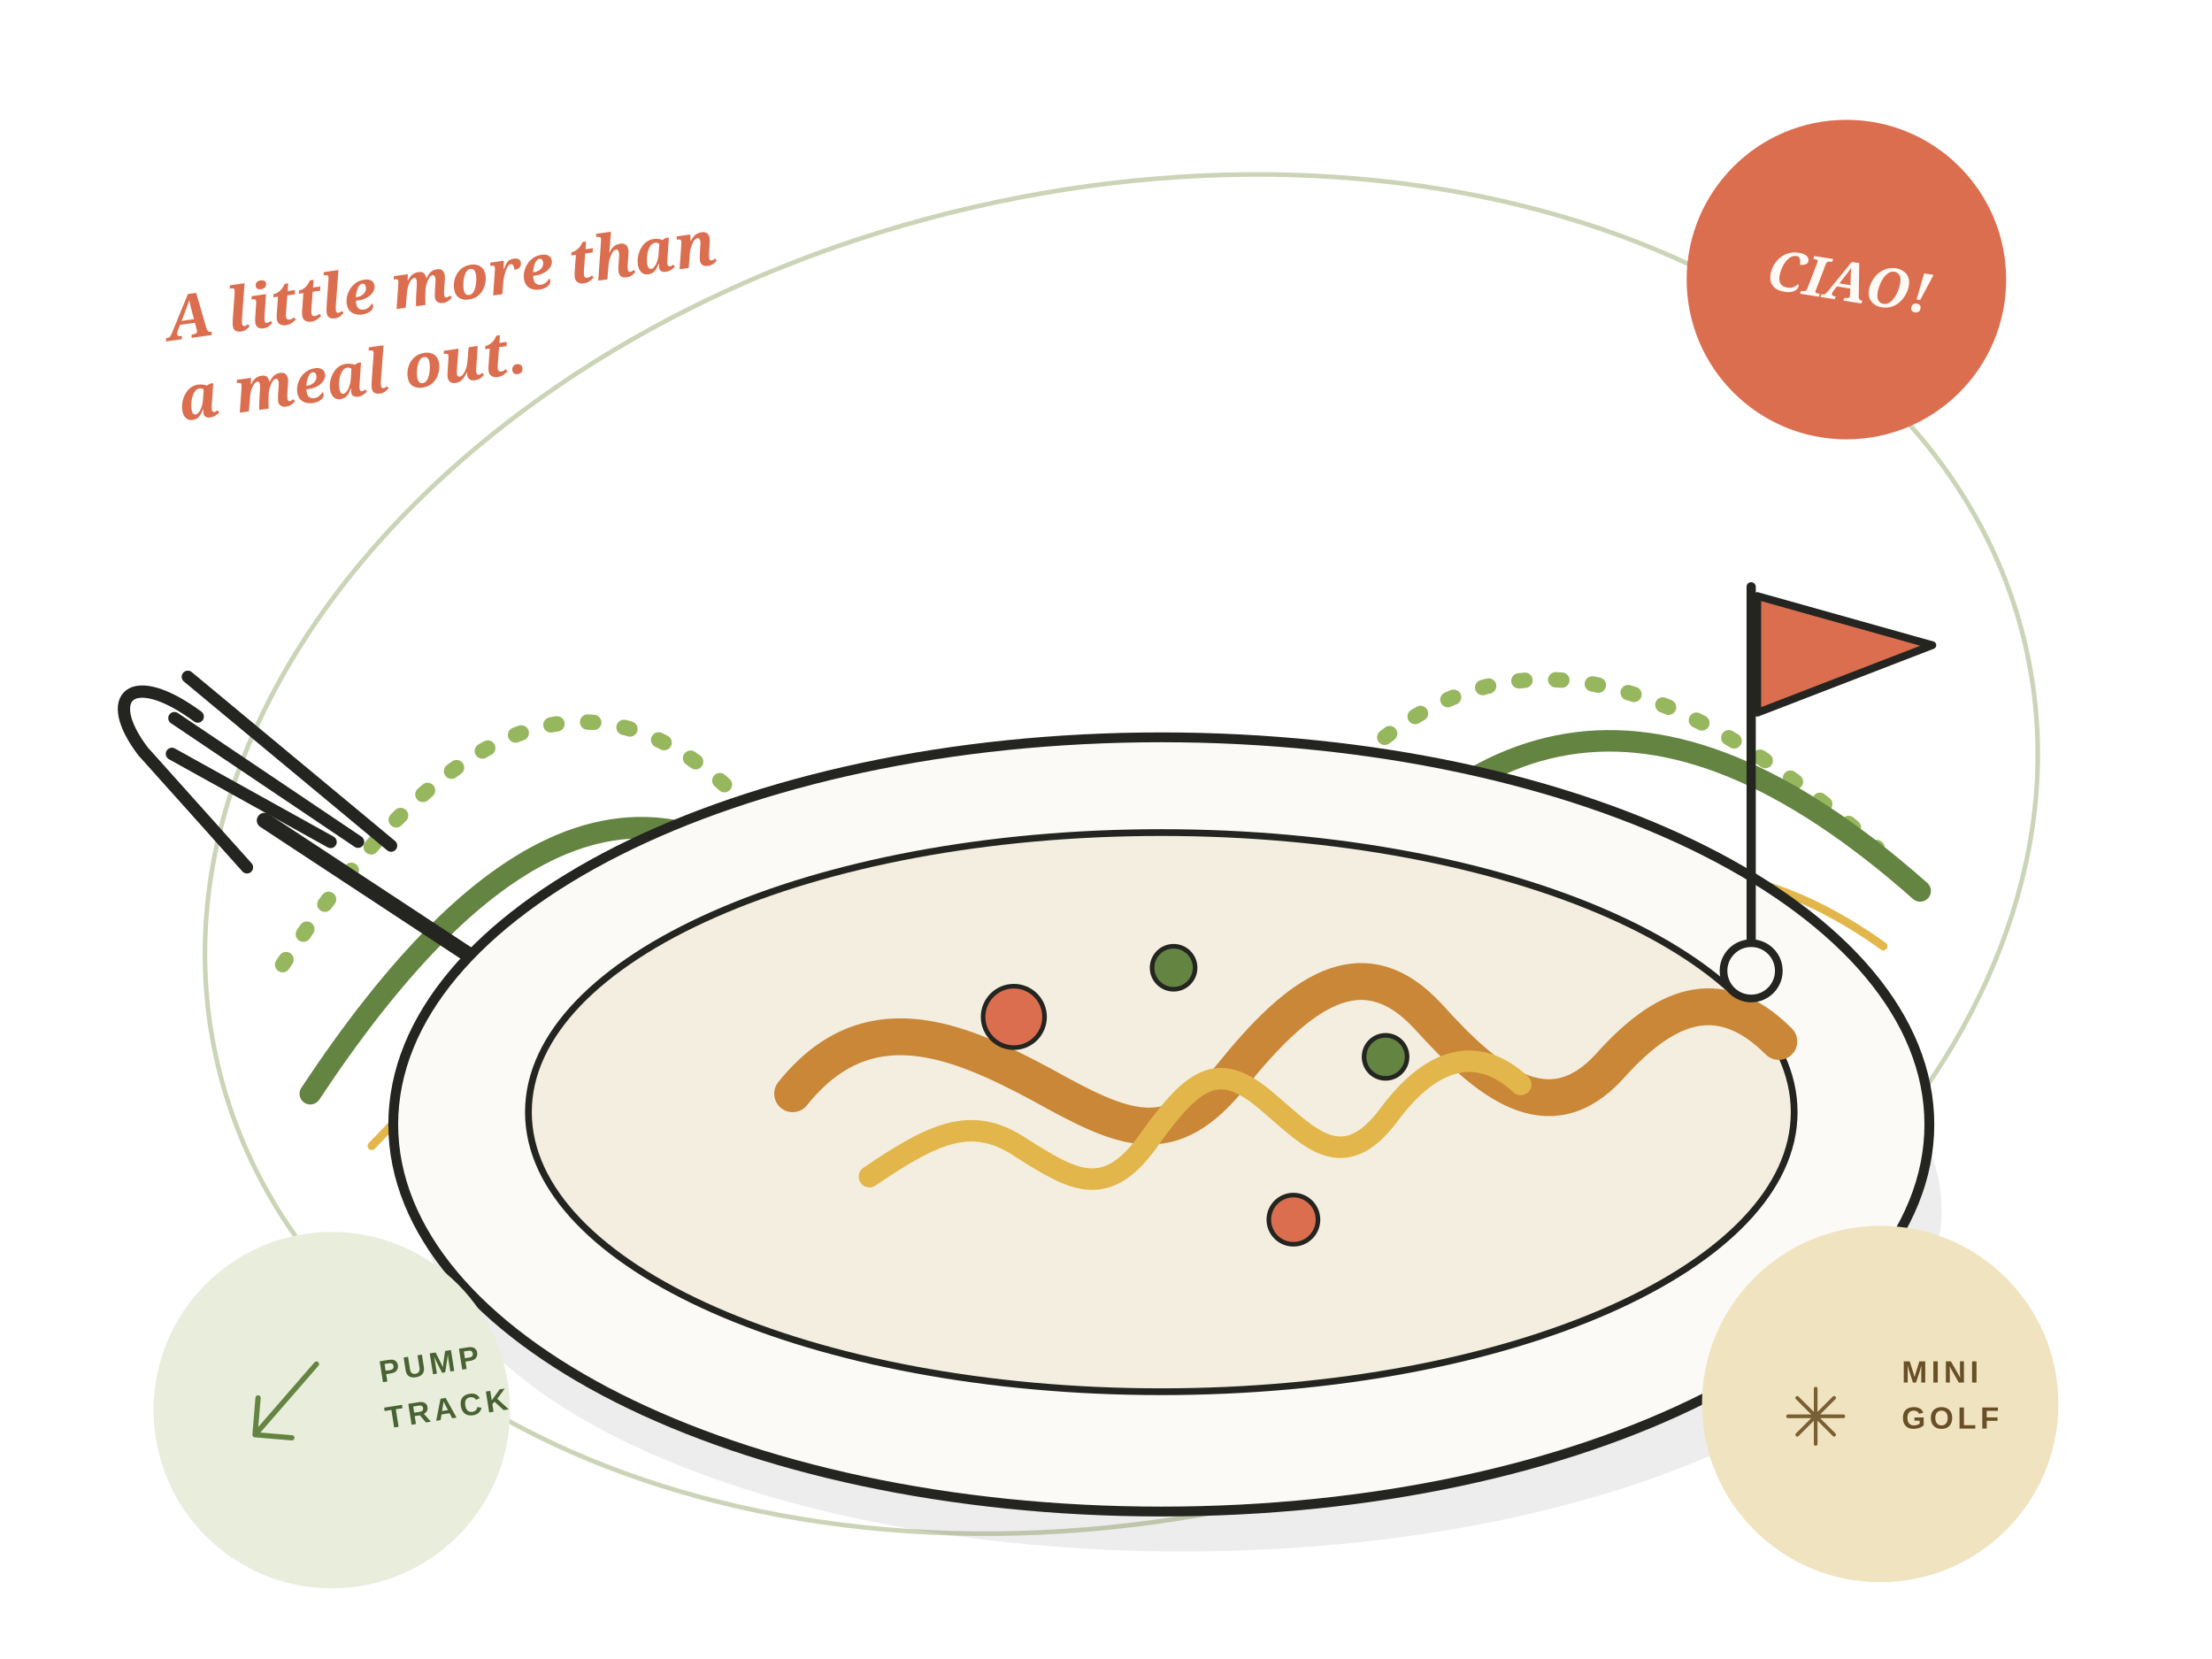
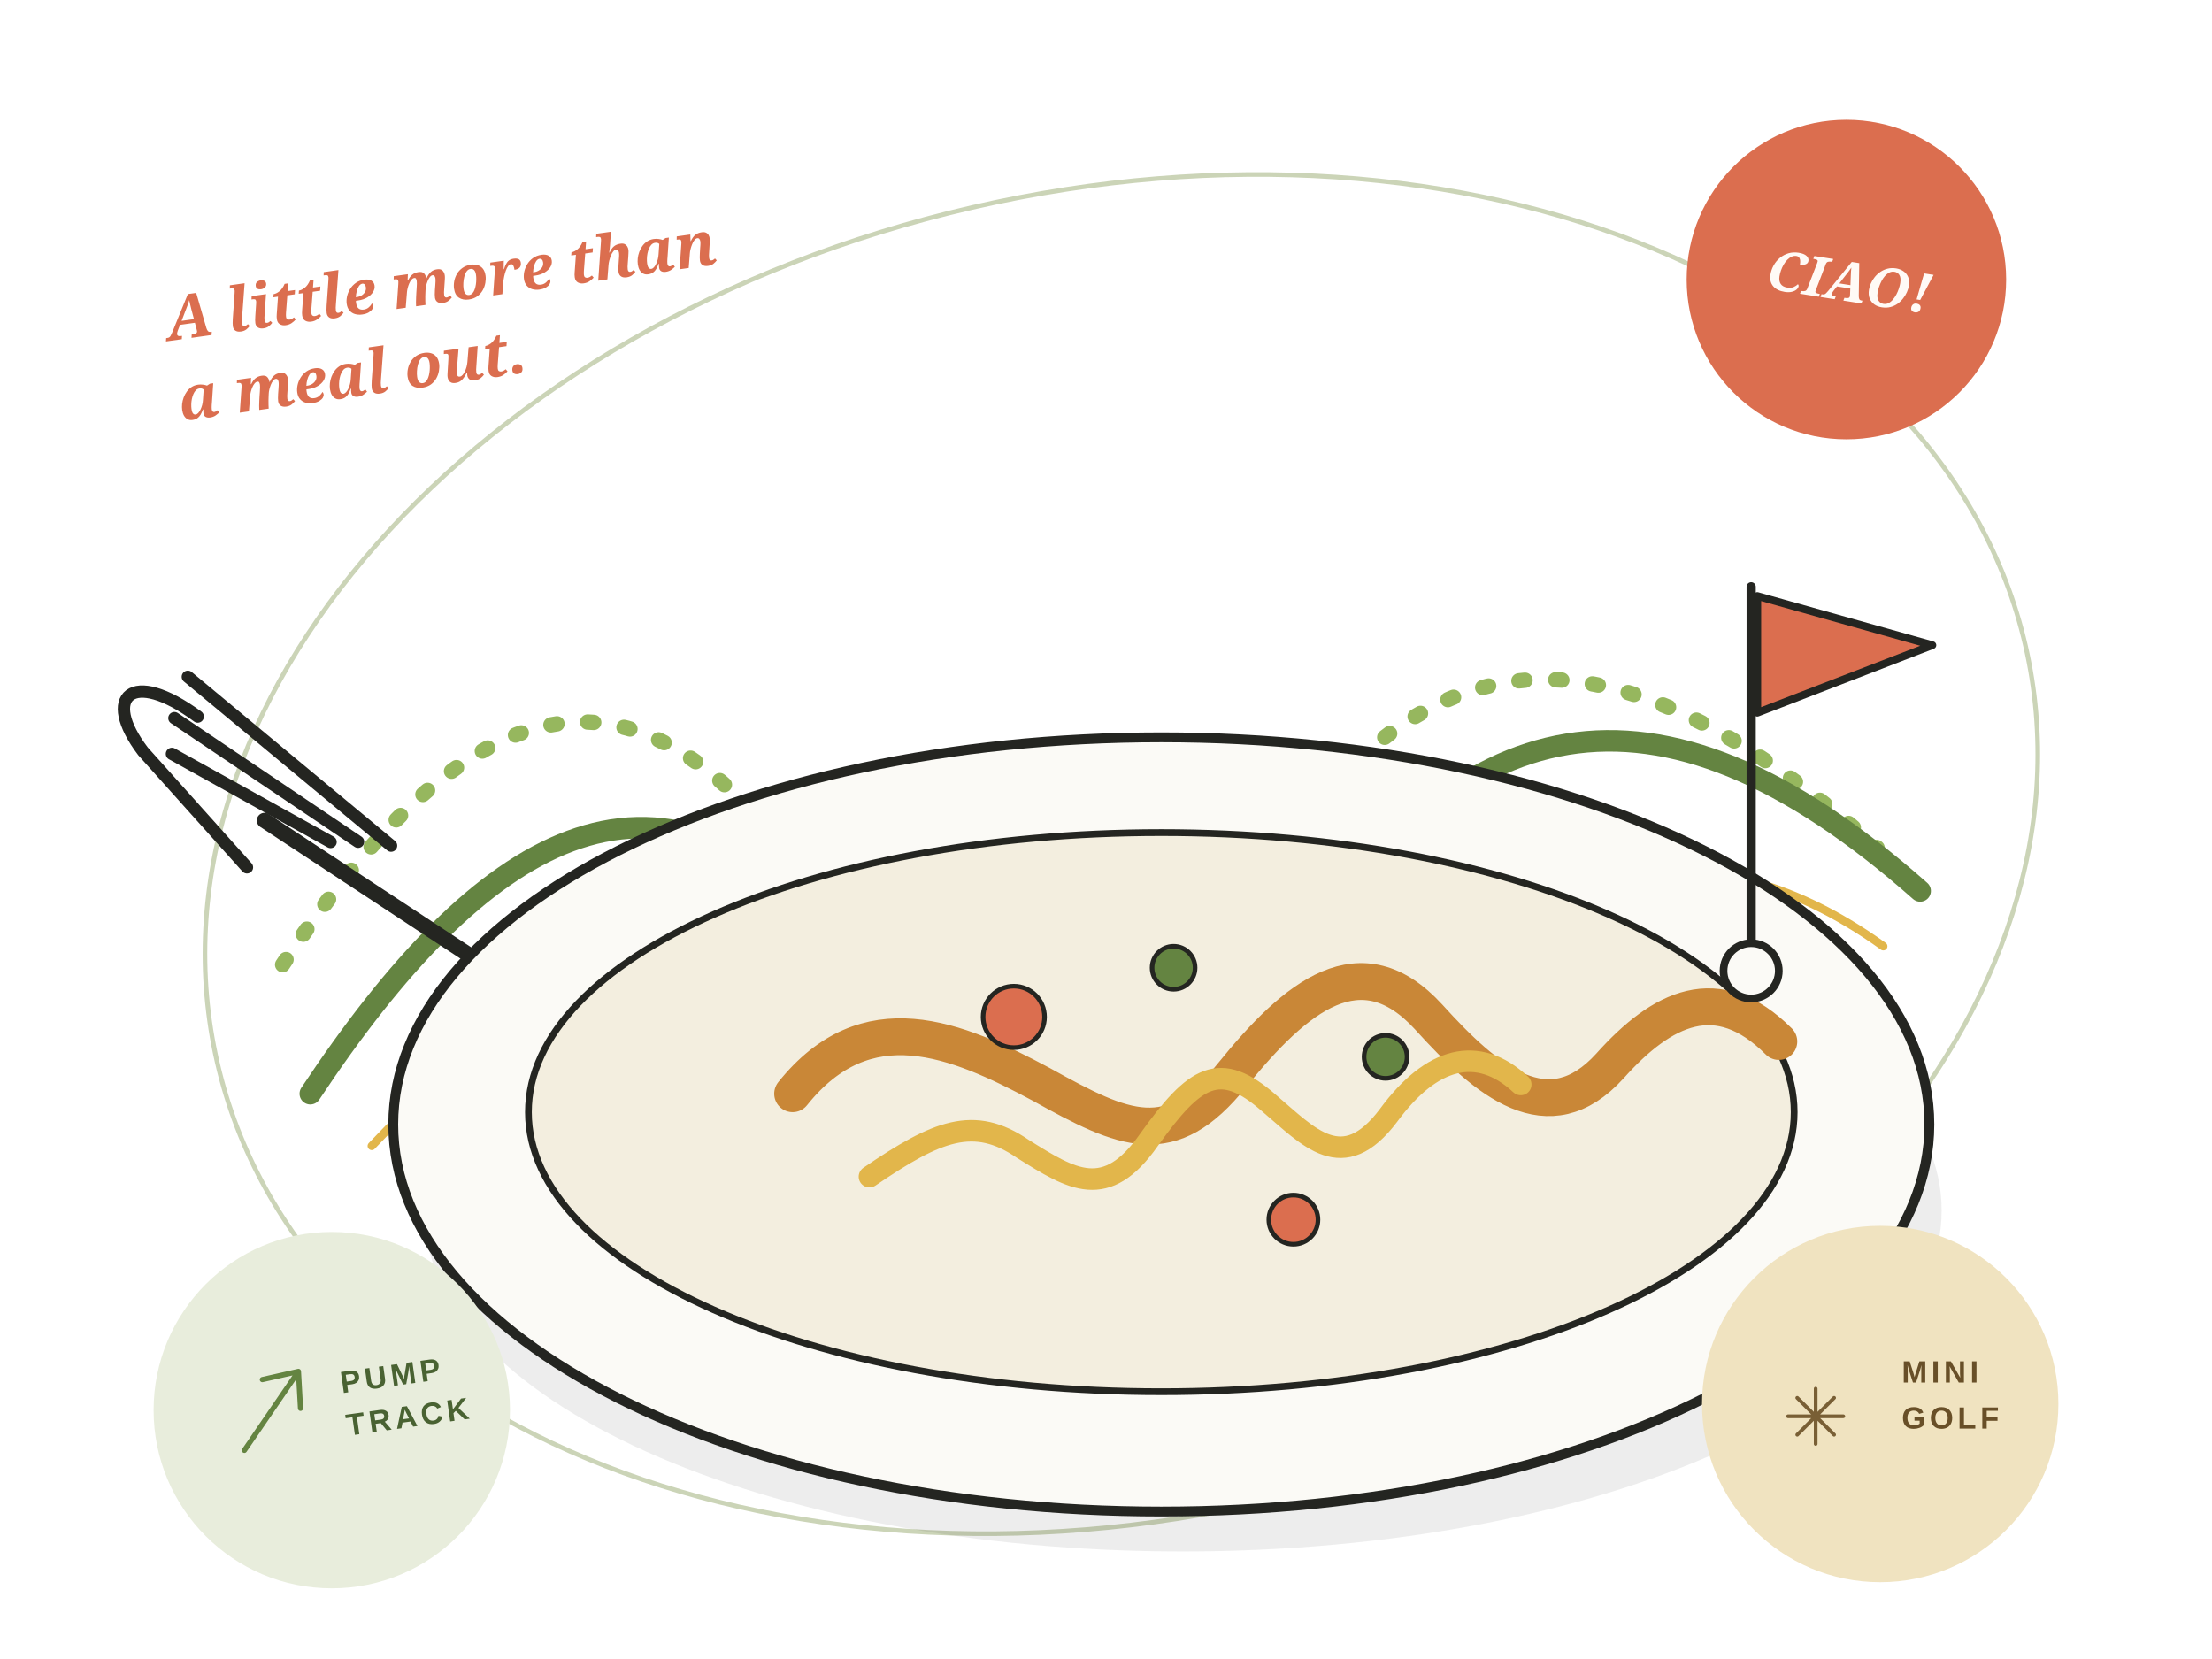
<svg xmlns="http://www.w3.org/2000/svg" viewBox="0 0 720 540" fill="none">
  <ellipse cx="365" cy="278" rx="302" ry="216" transform="rotate(-13 365 278)" stroke="#cbd4b7" stroke-width="1.5" />
  <path d="M92 314c58-88 111-107 166-34 48 64 91 101 148 12 53-83 111-99 205-16" stroke="#96b75e" stroke-width="5" stroke-linecap="round" stroke-dasharray="2 10" />
  <path d="M101 356c55-83 113-120 173-49 54 65 94 91 146 9 54-85 118-103 205-26" stroke="#648441" stroke-width="7" stroke-linecap="round" />
  <path d="M121 373c58-61 109-90 167-35 49 47 95 64 151 1 51-58 113-75 174-31" stroke="#e2b64b" stroke-width="2.7" stroke-linecap="round" />
  <g transform="rotate(-27 145 310)" stroke="#242521" stroke-linecap="round" stroke-linejoin="round">
    <path d="M108 205c-12-24-25-20-21 2l13 49m-5-44 33 49m-27-59 35 63m-25-73 34 79" stroke-width="4" />
    <path d="m112 245 78 137" stroke-width="5" />
  </g>
  <ellipse cx="385" cy="394" rx="247" ry="111" fill="#242521" fill-opacity=".08" />
  <ellipse cx="378" cy="366" rx="250" ry="126" fill="#fbfaf6" stroke="#242521" stroke-width="3.2" />
  <ellipse cx="378" cy="362" rx="206" ry="91" fill="#f3eedf" stroke="#242521" stroke-width="2.2" />
  <path d="M258 356c24-30 53-18 81-3 27 15 42 22 62-3 21-26 42-43 64-19 19 21 39 38 59 16 17-19 35-28 55-8" stroke="#c98737" stroke-width="12" stroke-linecap="round" />
  <path d="M283 383c22-15 34-20 50-9 16 10 27 17 41-3 15-21 23-26 39-12 13 11 24 24 39 4 14-19 29-23 43-10" stroke="#e2b64b" stroke-width="7" stroke-linecap="round" />
  <circle cx="330" cy="331" r="10" fill="#db6e4f" stroke="#242521" stroke-width="1.5" />
  <circle cx="382" cy="315" r="7" fill="#648441" stroke="#242521" stroke-width="1.5" />
  <circle cx="451" cy="344" r="7" fill="#648441" stroke="#242521" stroke-width="1.5" />
  <circle cx="421" cy="397" r="8" fill="#db6e4f" stroke="#242521" stroke-width="1.5" />
  <g stroke="#242521" stroke-linecap="round" stroke-linejoin="round">
    <path d="M570 191v119" stroke-width="3" />
    <path d="m572 194 57 16-57 22z" fill="#db6e4f" stroke-width="2.5" />
    <circle cx="570" cy="316" r="9" fill="#fbfaf6" stroke-width="2.5" />
  </g>
  <text x="55" y="111" fill="#db6e4f" font-family="Georgia,serif" font-size="20" font-style="italic" font-weight="700" transform="rotate(-8 55 111)">A little more than</text>
  <text x="59" y="137" fill="#db6e4f" font-family="Georgia,serif" font-size="20" font-style="italic" font-weight="700" transform="rotate(-8 59 137)">a meal out.</text>
  <circle cx="601" cy="91" r="52" fill="#db6e4f" />
  <text x="601" y="98" text-anchor="middle" fill="#fffaf6" font-family="Georgia,serif" font-size="18" font-style="italic" font-weight="700" transform="rotate(9 601 98)">CIAO!</text>
  <circle cx="108" cy="459" r="58" fill="#e8eddc" />
-   <path d="m83 467 20-23m-20 23 12 1m-12-1 1-12" stroke="#648441" stroke-width="1.7" stroke-linecap="round" stroke-linejoin="round" />
-   <text x="124" y="450" fill="#496232" font-family="Arial,sans-serif" font-size="10" font-weight="700" letter-spacing="1.3" transform="rotate(-9 124 450)">PUMP</text>
-   <text x="126" y="465" fill="#496232" font-family="Arial,sans-serif" font-size="10" font-weight="700" letter-spacing="1.3" transform="rotate(-9 126 465)">TRACK</text>
+   <g transform="rotate(-8 108 459)">
+     <path d="M78 468 99 445m-1 12 1-12-12 1" stroke="#648441" stroke-width="1.7" stroke-linecap="round" stroke-linejoin="round" />
+     <text x="112" y="454" fill="#496232" font-family="Arial,sans-serif" font-size="10" font-weight="700" letter-spacing="1.3">PUMP</text>
+     <text x="112" y="468" fill="#496232" font-family="Arial,sans-serif" font-size="10" font-weight="700" letter-spacing="1.3">TRACK</text>
+   </g>
  <circle cx="612" cy="457" r="58" fill="#f0e3c0" />
  <path d="M582 461h18m-9-9v18m-6-15 12 12m0-12-12 12" stroke="#795f35" stroke-width="1.2" stroke-linecap="round" />
  <text x="619" y="450" fill="#684f28" font-family="Arial,sans-serif" font-size="10" font-weight="700" letter-spacing="1.3">MINI</text>
  <text x="619" y="465" fill="#684f28" font-family="Arial,sans-serif" font-size="10" font-weight="700" letter-spacing="1.3">GOLF</text>
</svg>
